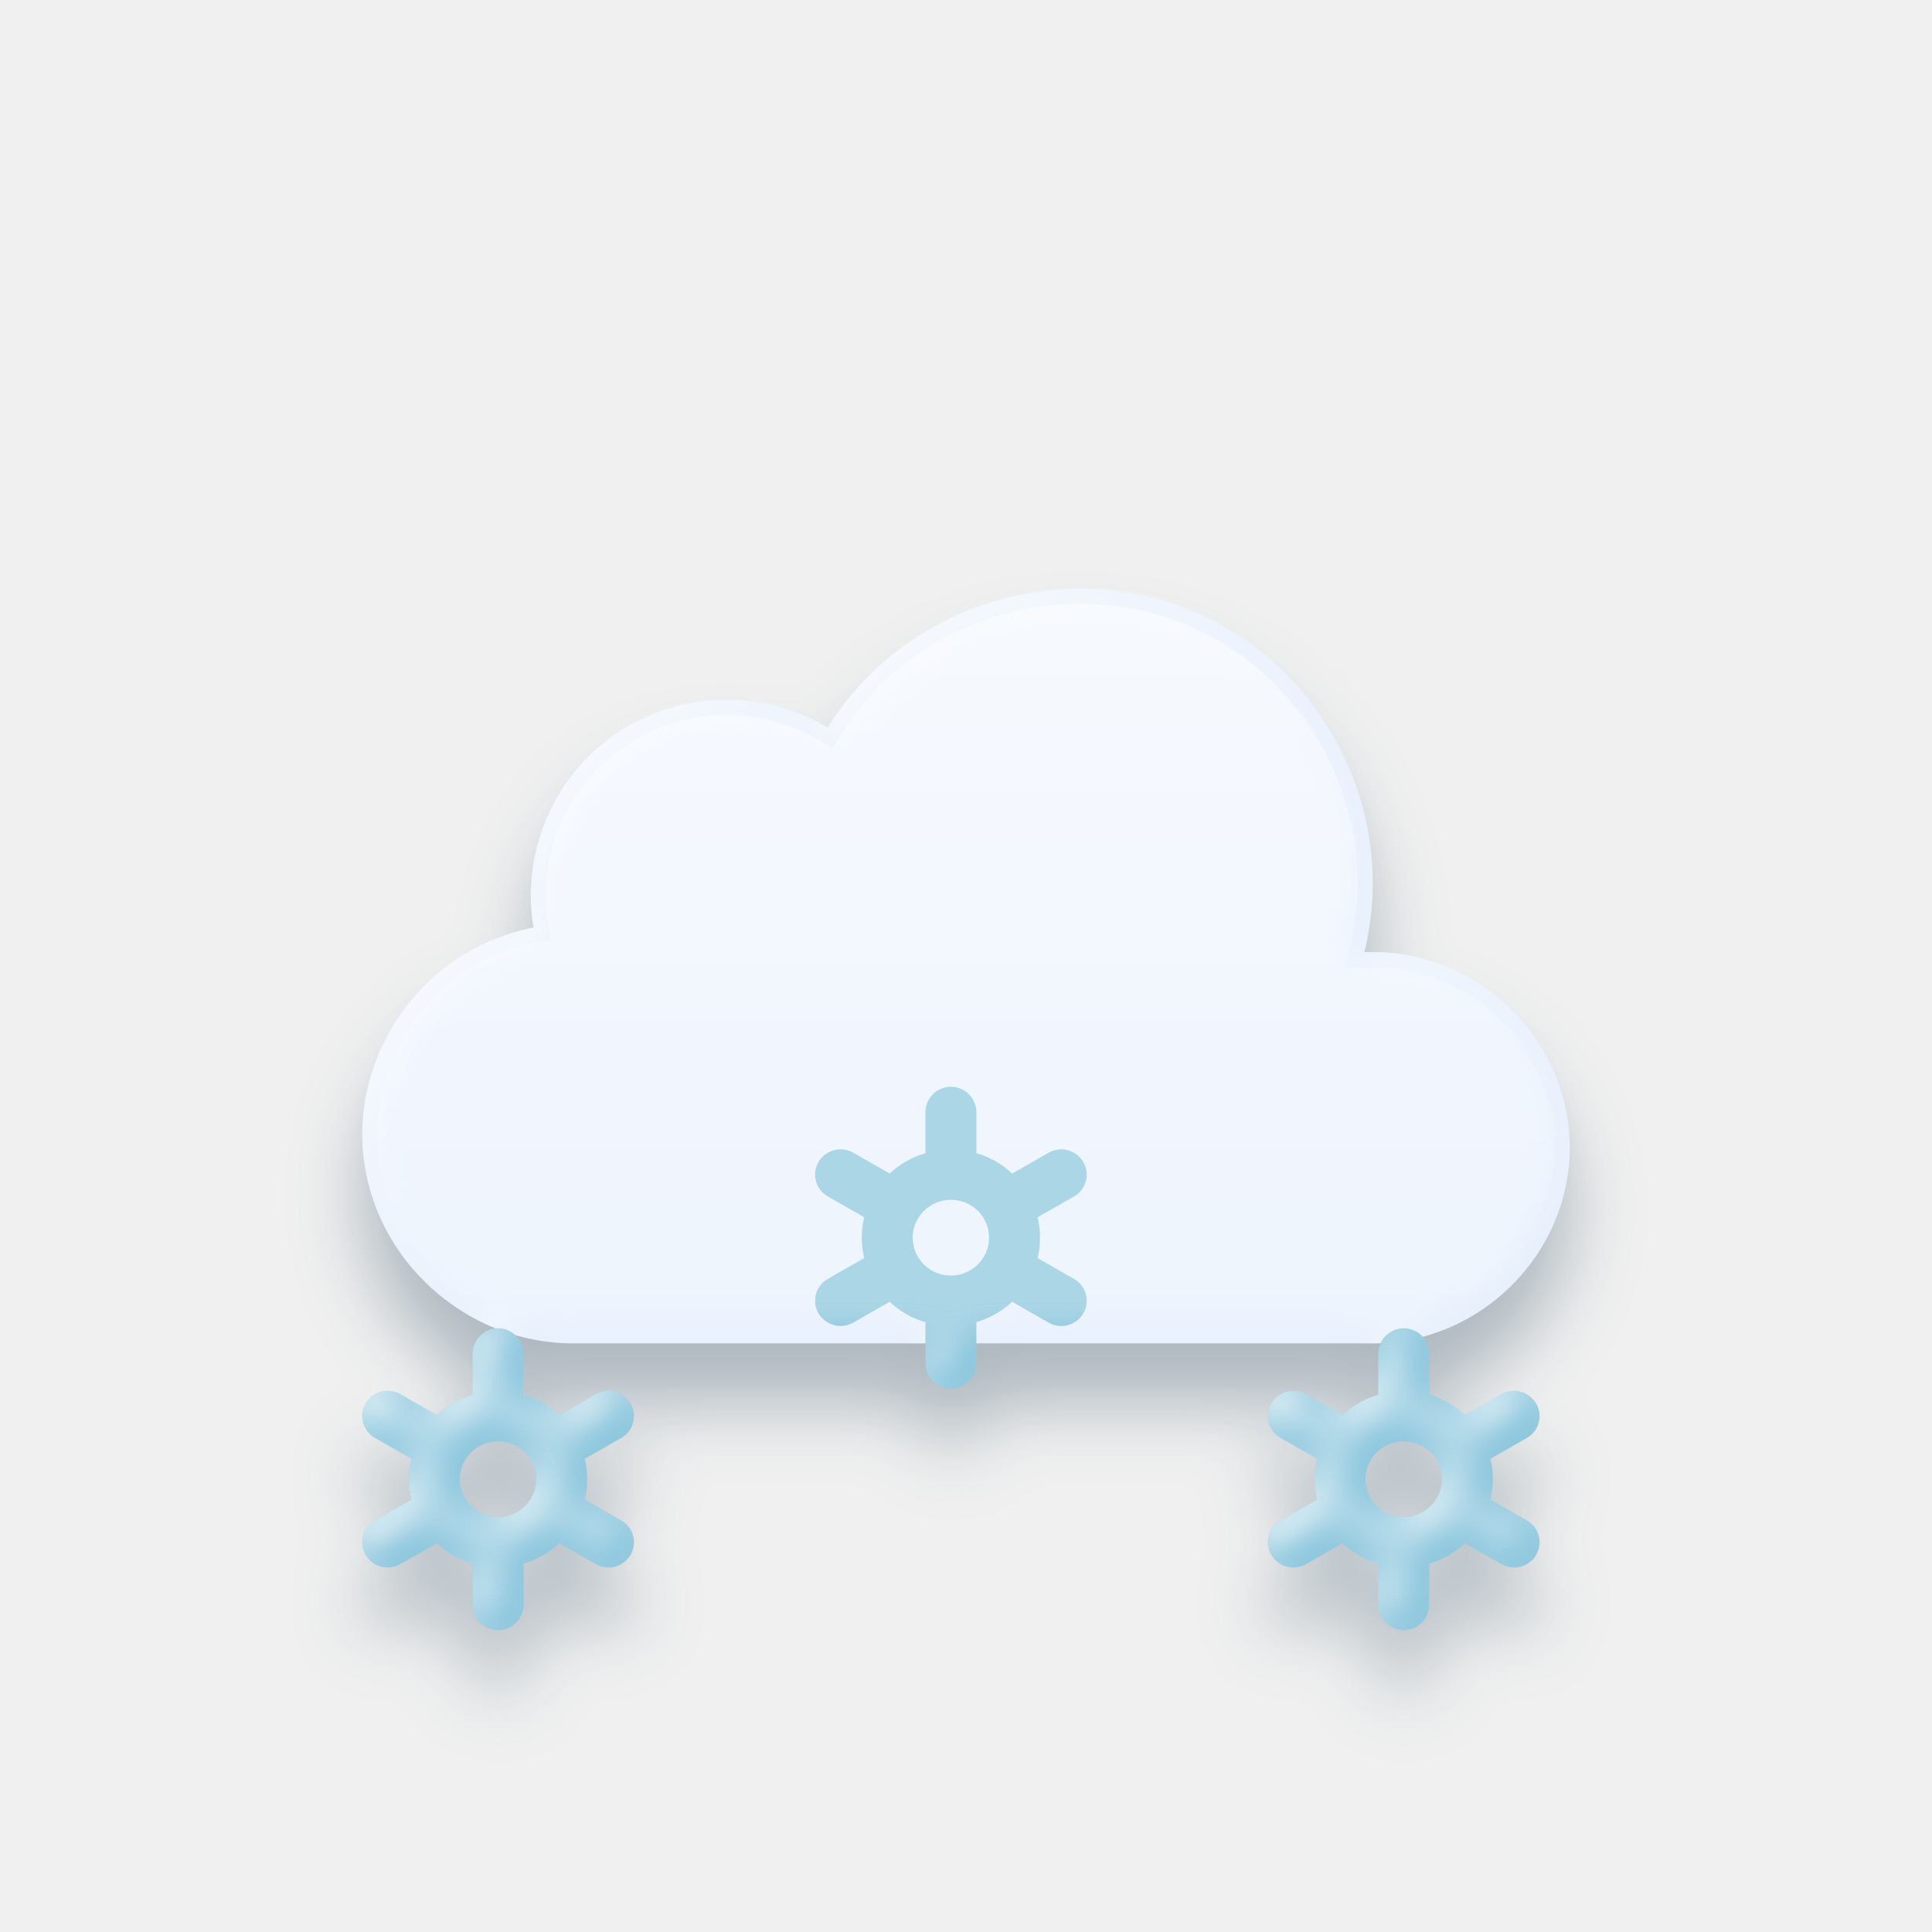
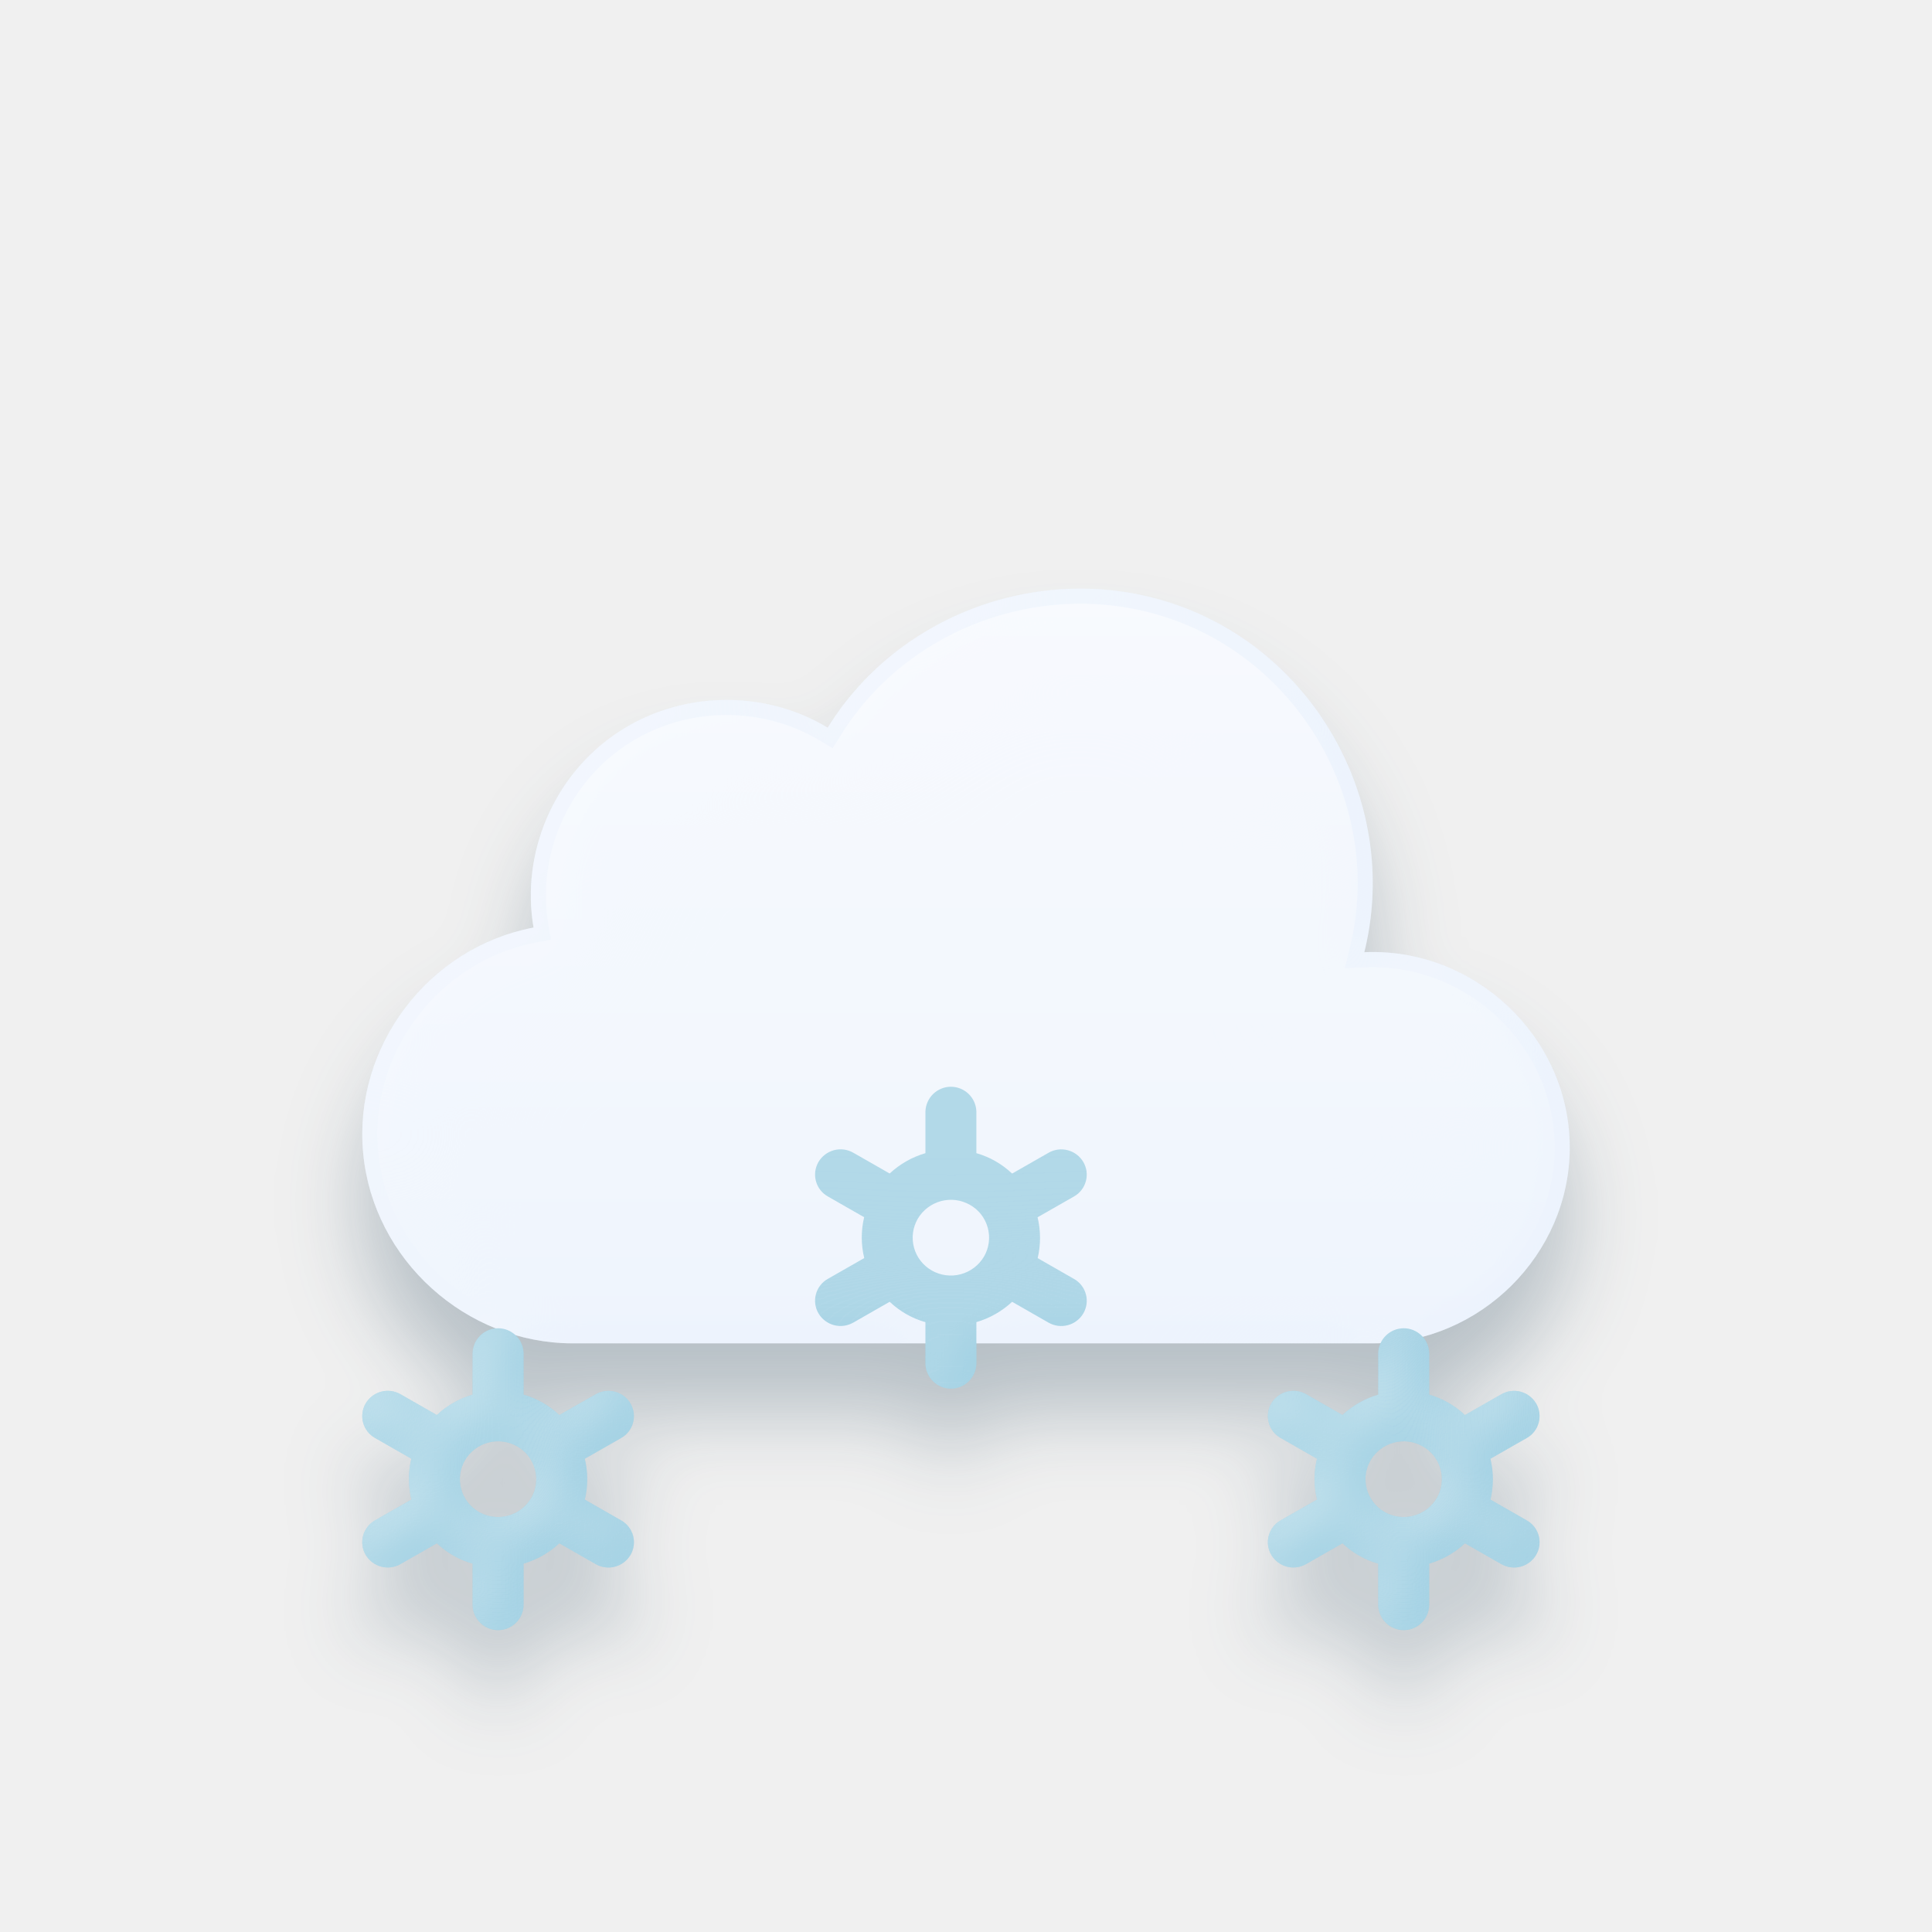
<svg xmlns="http://www.w3.org/2000/svg" viewBox="0 0 128 128" fill="none">
  <defs>
-     <filter id="soft3d6" x="-35%" y="-35%" width="170%" height="185%" color-interpolation-filters="sRGB">
-       <feGaussianBlur in="SourceAlpha" stdDeviation="2.4" result="blur" />
-       <feOffset in="blur" dx="0" dy="4" result="off" />
-       <feFlood flood-color="#17384d" flood-opacity=".30" result="shadowColor" />
-       <feComposite in="shadowColor" in2="off" operator="in" result="shadow" />
-       <feGaussianBlur in="SourceAlpha" stdDeviation="1.1" result="surface" />
-       <feSpecularLighting in="surface" surfaceScale="5" specularConstant=".62" specularExponent="20" lighting-color="#ffffff" result="spec">
-         <feDistantLight azimuth="225" elevation="60" />
+     <filter id="soft3d6" x="-40%" y="-40%" width="180%" height="195%" color-interpolation-filters="sRGB">
+       <feGaussianBlur in="SourceAlpha" stdDeviation="2.7" result="shadowBlur" />
+       <feOffset in="shadowBlur" dx="0" dy="4.5" result="shadowOffset" />
+       <feFlood flood-color="#24445b" flood-opacity=".28" result="shadowColor" />
+       <feComposite in="shadowColor" in2="shadowOffset" operator="in" result="shadow" />
+       <feGaussianBlur in="SourceAlpha" stdDeviation="5.2" result="bodyBlur" />
+       <feSpecularLighting in="bodyBlur" surfaceScale="8" specularConstant=".38" specularExponent="9" lighting-color="#ffffff" result="broadLight">
+         <feDistantLight azimuth="225" elevation="52" />
      </feSpecularLighting>
-       <feComposite in="spec" in2="SourceAlpha" operator="in" result="specClip" />
+       <feComposite in="broadLight" in2="SourceAlpha" operator="in" result="broadClip" />
+       <feGaussianBlur in="SourceAlpha" stdDeviation="1.4" result="detailBlur" />
+       <feSpecularLighting in="detailBlur" surfaceScale="4.5" specularConstant=".32" specularExponent="20" lighting-color="#ffffff" result="softGloss">
+         <feDistantLight azimuth="220" elevation="62" />
+       </feSpecularLighting>
+       <feComposite in="softGloss" in2="SourceAlpha" operator="in" result="glossClip" />
      <feMerge>
        <feMergeNode in="shadow" />
        <feMergeNode in="SourceGraphic" />
-         <feMergeNode in="specClip" />
+         <feMergeNode in="broadClip" />
+         <feMergeNode in="glossClip" />
      </feMerge>
    </filter>
  </defs>
  <g filter="url(#soft3d6)">
    <g id="snow" clip-path="url(#clip0_1858_8860)">
      <g id="Sky">
        <g id="Clouds">
          <g id="Cloud">
            <path id="Cloud_2" d="M55.262 48.475C60.123 40.611 70.297 37.38 78.815 40.943C87.321 44.502 92.138 54.003 89.903 62.965L89.742 63.614L90.411 63.585C97.42 63.279 103.5 68.992 103.5 76.028C103.5 82.84 97.772 88.5 90.977 88.5H37.954C31.128 88.502 25.203 83.171 24.559 76.36C23.916 69.552 28.737 63.212 35.443 61.945L35.926 61.853L35.842 61.369C35.026 56.624 37.126 51.717 41.105 49.013C45.095 46.301 50.446 46.154 54.58 48.64L55.003 48.895L55.262 48.475Z" fill="url(#paint0_linear_1858_8860)" stroke="#E6EFFC" stroke-miterlimit="10" />
          </g>
        </g>
      </g>
      <g id="Precipitation">
        <g id="Snowflakes" transform="translate(-64 -96) scale(2)">
          <path id="Snowflake 1" d="M52.578 90.366L51.373 89.677C51.479 89.233 51.479 88.769 51.371 88.324L52.578 87.635C52.674 87.581 52.758 87.508 52.825 87.421C52.893 87.334 52.942 87.235 52.971 87.128C53 87.022 53.007 86.911 52.993 86.802C52.978 86.693 52.942 86.588 52.887 86.493C52.773 86.3 52.589 86.16 52.373 86.103C52.157 86.045 51.928 86.075 51.734 86.187L50.528 86.876C50.193 86.559 49.787 86.326 49.344 86.2V84.82C49.337 84.6 49.245 84.392 49.087 84.239C48.93 84.086 48.719 84 48.5 84C48.281 84 48.07 84.086 47.912 84.239C47.755 84.392 47.663 84.6 47.656 84.82V86.2C47.214 86.329 46.808 86.56 46.471 86.874L45.266 86.185C45.072 86.074 44.843 86.044 44.627 86.101C44.411 86.159 44.227 86.299 44.113 86.491C44.058 86.586 44.022 86.692 44.007 86.801C43.993 86.91 44 87.021 44.029 87.127C44.057 87.233 44.107 87.333 44.175 87.42C44.242 87.507 44.326 87.579 44.422 87.633L45.626 88.322C45.52 88.767 45.521 89.231 45.629 89.675L44.422 90.365C44.326 90.419 44.242 90.491 44.175 90.578C44.107 90.665 44.057 90.764 44.029 90.871C44 90.977 43.993 91.088 44.007 91.197C44.022 91.306 44.058 91.412 44.113 91.507C44.227 91.699 44.411 91.839 44.627 91.897C44.843 91.954 45.072 91.924 45.266 91.813L46.472 91.123C46.806 91.441 47.213 91.673 47.656 91.798V93.18C47.663 93.4 47.755 93.608 47.913 93.761C48.07 93.914 48.281 94 48.5 94C48.719 94 48.93 93.914 49.088 93.761C49.245 93.608 49.337 93.4 49.344 93.18V91.797C49.785 91.668 50.191 91.438 50.528 91.124L51.734 91.814C51.928 91.925 52.157 91.955 52.373 91.898C52.589 91.841 52.773 91.701 52.887 91.508C52.942 91.413 52.978 91.308 52.993 91.198C53.007 91.089 53 90.978 52.971 90.872C52.942 90.766 52.893 90.666 52.825 90.579C52.758 90.493 52.674 90.42 52.578 90.366ZM47.866 90.086C47.723 90.005 47.597 89.896 47.496 89.766C47.394 89.635 47.32 89.486 47.277 89.327C47.234 89.167 47.223 89.001 47.244 88.837C47.266 88.673 47.32 88.515 47.403 88.372C47.574 88.084 47.85 87.874 48.174 87.788C48.497 87.702 48.841 87.747 49.132 87.913C49.276 87.994 49.402 88.103 49.503 88.233C49.604 88.364 49.678 88.513 49.721 88.672C49.764 88.832 49.776 88.998 49.754 89.162C49.733 89.326 49.679 89.484 49.596 89.626C49.425 89.915 49.148 90.125 48.825 90.211C48.501 90.297 48.157 90.252 47.866 90.087V90.086Z" fill="#86C3DB" transform="translate(0, 8)" />
          <path id="Snowflake 2" d="M67.578 90.366L66.374 89.677C66.479 89.233 66.479 88.769 66.371 88.324L67.578 87.635C67.674 87.581 67.758 87.508 67.825 87.421C67.893 87.334 67.942 87.235 67.971 87.128C68 87.022 68.007 86.911 67.993 86.802C67.978 86.693 67.942 86.588 67.887 86.493C67.773 86.3 67.589 86.16 67.373 86.103C67.157 86.045 66.928 86.075 66.734 86.187L65.528 86.876C65.193 86.559 64.787 86.326 64.344 86.2V84.82C64.337 84.6 64.245 84.392 64.088 84.239C63.93 84.086 63.719 84 63.5 84C63.281 84 63.07 84.086 62.912 84.239C62.755 84.392 62.663 84.6 62.656 84.82V86.2C62.214 86.329 61.808 86.56 61.471 86.874L60.266 86.185C60.072 86.074 59.843 86.044 59.627 86.101C59.411 86.159 59.227 86.299 59.113 86.491C59.058 86.586 59.022 86.692 59.007 86.801C58.993 86.91 59 87.021 59.029 87.127C59.057 87.233 59.107 87.333 59.175 87.42C59.242 87.507 59.326 87.579 59.422 87.633L60.626 88.322C60.52 88.767 60.521 89.231 60.629 89.675L59.422 90.365C59.326 90.419 59.242 90.491 59.175 90.578C59.107 90.665 59.057 90.764 59.029 90.871C59 90.977 58.993 91.088 59.007 91.197C59.022 91.306 59.058 91.412 59.113 91.507C59.227 91.699 59.411 91.839 59.627 91.897C59.843 91.954 60.072 91.924 60.266 91.813L61.472 91.123C61.806 91.441 62.213 91.673 62.656 91.798V93.18C62.663 93.4 62.755 93.608 62.913 93.761C63.07 93.914 63.281 94 63.5 94C63.719 94 63.93 93.914 64.088 93.761C64.245 93.608 64.337 93.4 64.344 93.18V91.797C64.785 91.668 65.191 91.438 65.528 91.124L66.734 91.814C66.928 91.925 67.157 91.955 67.373 91.898C67.589 91.841 67.773 91.701 67.887 91.508C67.942 91.413 67.978 91.308 67.993 91.198C68.007 91.089 68 90.978 67.971 90.872C67.942 90.766 67.893 90.666 67.825 90.579C67.758 90.493 67.674 90.42 67.578 90.366ZM62.866 90.086C62.723 90.005 62.597 89.896 62.496 89.766C62.394 89.635 62.32 89.486 62.277 89.327C62.234 89.167 62.223 89.001 62.244 88.837C62.266 88.673 62.32 88.515 62.403 88.372C62.574 88.084 62.85 87.874 63.174 87.788C63.497 87.702 63.841 87.747 64.132 87.913C64.276 87.994 64.402 88.103 64.503 88.233C64.604 88.364 64.678 88.513 64.721 88.672C64.764 88.832 64.776 88.998 64.754 89.162C64.733 89.326 64.679 89.484 64.596 89.626C64.425 89.915 64.148 90.125 63.825 90.211C63.501 90.297 63.157 90.252 62.866 90.087V90.086Z" fill="#86C3DB" transform="translate(0, 0)" />
          <path id="Snowflake 3" d="M82.578 90.366L81.374 89.677C81.479 89.233 81.479 88.769 81.371 88.324L82.578 87.635C82.674 87.581 82.758 87.508 82.825 87.421C82.893 87.334 82.942 87.235 82.971 87.128C83 87.022 83.007 86.911 82.993 86.802C82.978 86.693 82.942 86.588 82.887 86.493C82.773 86.3 82.589 86.16 82.373 86.103C82.157 86.045 81.928 86.075 81.734 86.187L80.528 86.876C80.193 86.559 79.787 86.326 79.344 86.2V84.82C79.337 84.6 79.245 84.392 79.088 84.239C78.93 84.086 78.719 84 78.5 84C78.281 84 78.07 84.086 77.912 84.239C77.755 84.392 77.663 84.6 77.656 84.82V86.2C77.214 86.329 76.808 86.56 76.471 86.874L75.266 86.185C75.072 86.074 74.843 86.044 74.627 86.101C74.411 86.159 74.227 86.299 74.113 86.491C74.058 86.586 74.022 86.692 74.007 86.801C73.993 86.91 74 87.021 74.029 87.127C74.058 87.233 74.107 87.333 74.175 87.42C74.242 87.507 74.326 87.579 74.422 87.633L75.626 88.322C75.52 88.767 75.521 89.231 75.629 89.675L74.422 90.365C74.326 90.419 74.242 90.491 74.175 90.578C74.107 90.665 74.058 90.764 74.029 90.871C74 90.977 73.993 91.088 74.007 91.197C74.022 91.306 74.058 91.412 74.113 91.507C74.227 91.699 74.411 91.839 74.627 91.897C74.843 91.954 75.072 91.924 75.266 91.813L76.472 91.123C76.806 91.441 77.213 91.673 77.656 91.798V93.18C77.663 93.4 77.755 93.608 77.913 93.761C78.07 93.914 78.281 94 78.5 94C78.719 94 78.93 93.914 79.088 93.761C79.245 93.608 79.337 93.4 79.344 93.18V91.797C79.785 91.668 80.191 91.438 80.528 91.124L81.734 91.814C81.928 91.925 82.157 91.955 82.373 91.898C82.589 91.841 82.773 91.701 82.887 91.508C82.942 91.413 82.978 91.308 82.993 91.198C83.007 91.089 83 90.978 82.971 90.872C82.942 90.766 82.893 90.666 82.825 90.579C82.758 90.493 82.674 90.42 82.578 90.366ZM77.866 90.086C77.723 90.005 77.597 89.896 77.496 89.766C77.394 89.635 77.32 89.486 77.277 89.327C77.234 89.167 77.223 89.001 77.244 88.837C77.266 88.673 77.32 88.515 77.403 88.372C77.573 88.084 77.85 87.874 78.174 87.788C78.497 87.702 78.841 87.747 79.132 87.913C79.276 87.994 79.402 88.103 79.503 88.233C79.604 88.364 79.678 88.513 79.721 88.672C79.764 88.832 79.776 88.998 79.754 89.162C79.733 89.326 79.679 89.484 79.596 89.626C79.425 89.915 79.148 90.125 78.825 90.211C78.501 90.297 78.157 90.252 77.866 90.087V90.086Z" fill="#86C3DB" transform="translate(0, 8)" />
        </g>
      </g>
    </g>
    <defs>
      <linearGradient id="paint0_linear_1858_8860" x1="64.001" y1="39" x2="64.001" y2="89" gradientUnits="userSpaceOnUse">
        <stop stop-color="#F3F7FE" />
        <stop offset="1" stop-color="#E6EFFC" />
      </linearGradient>
      <clipPath id="clip0_1858_8860">
        <rect width="128" height="128" fill="white" />
      </clipPath>
    </defs>
  </g>
</svg>
